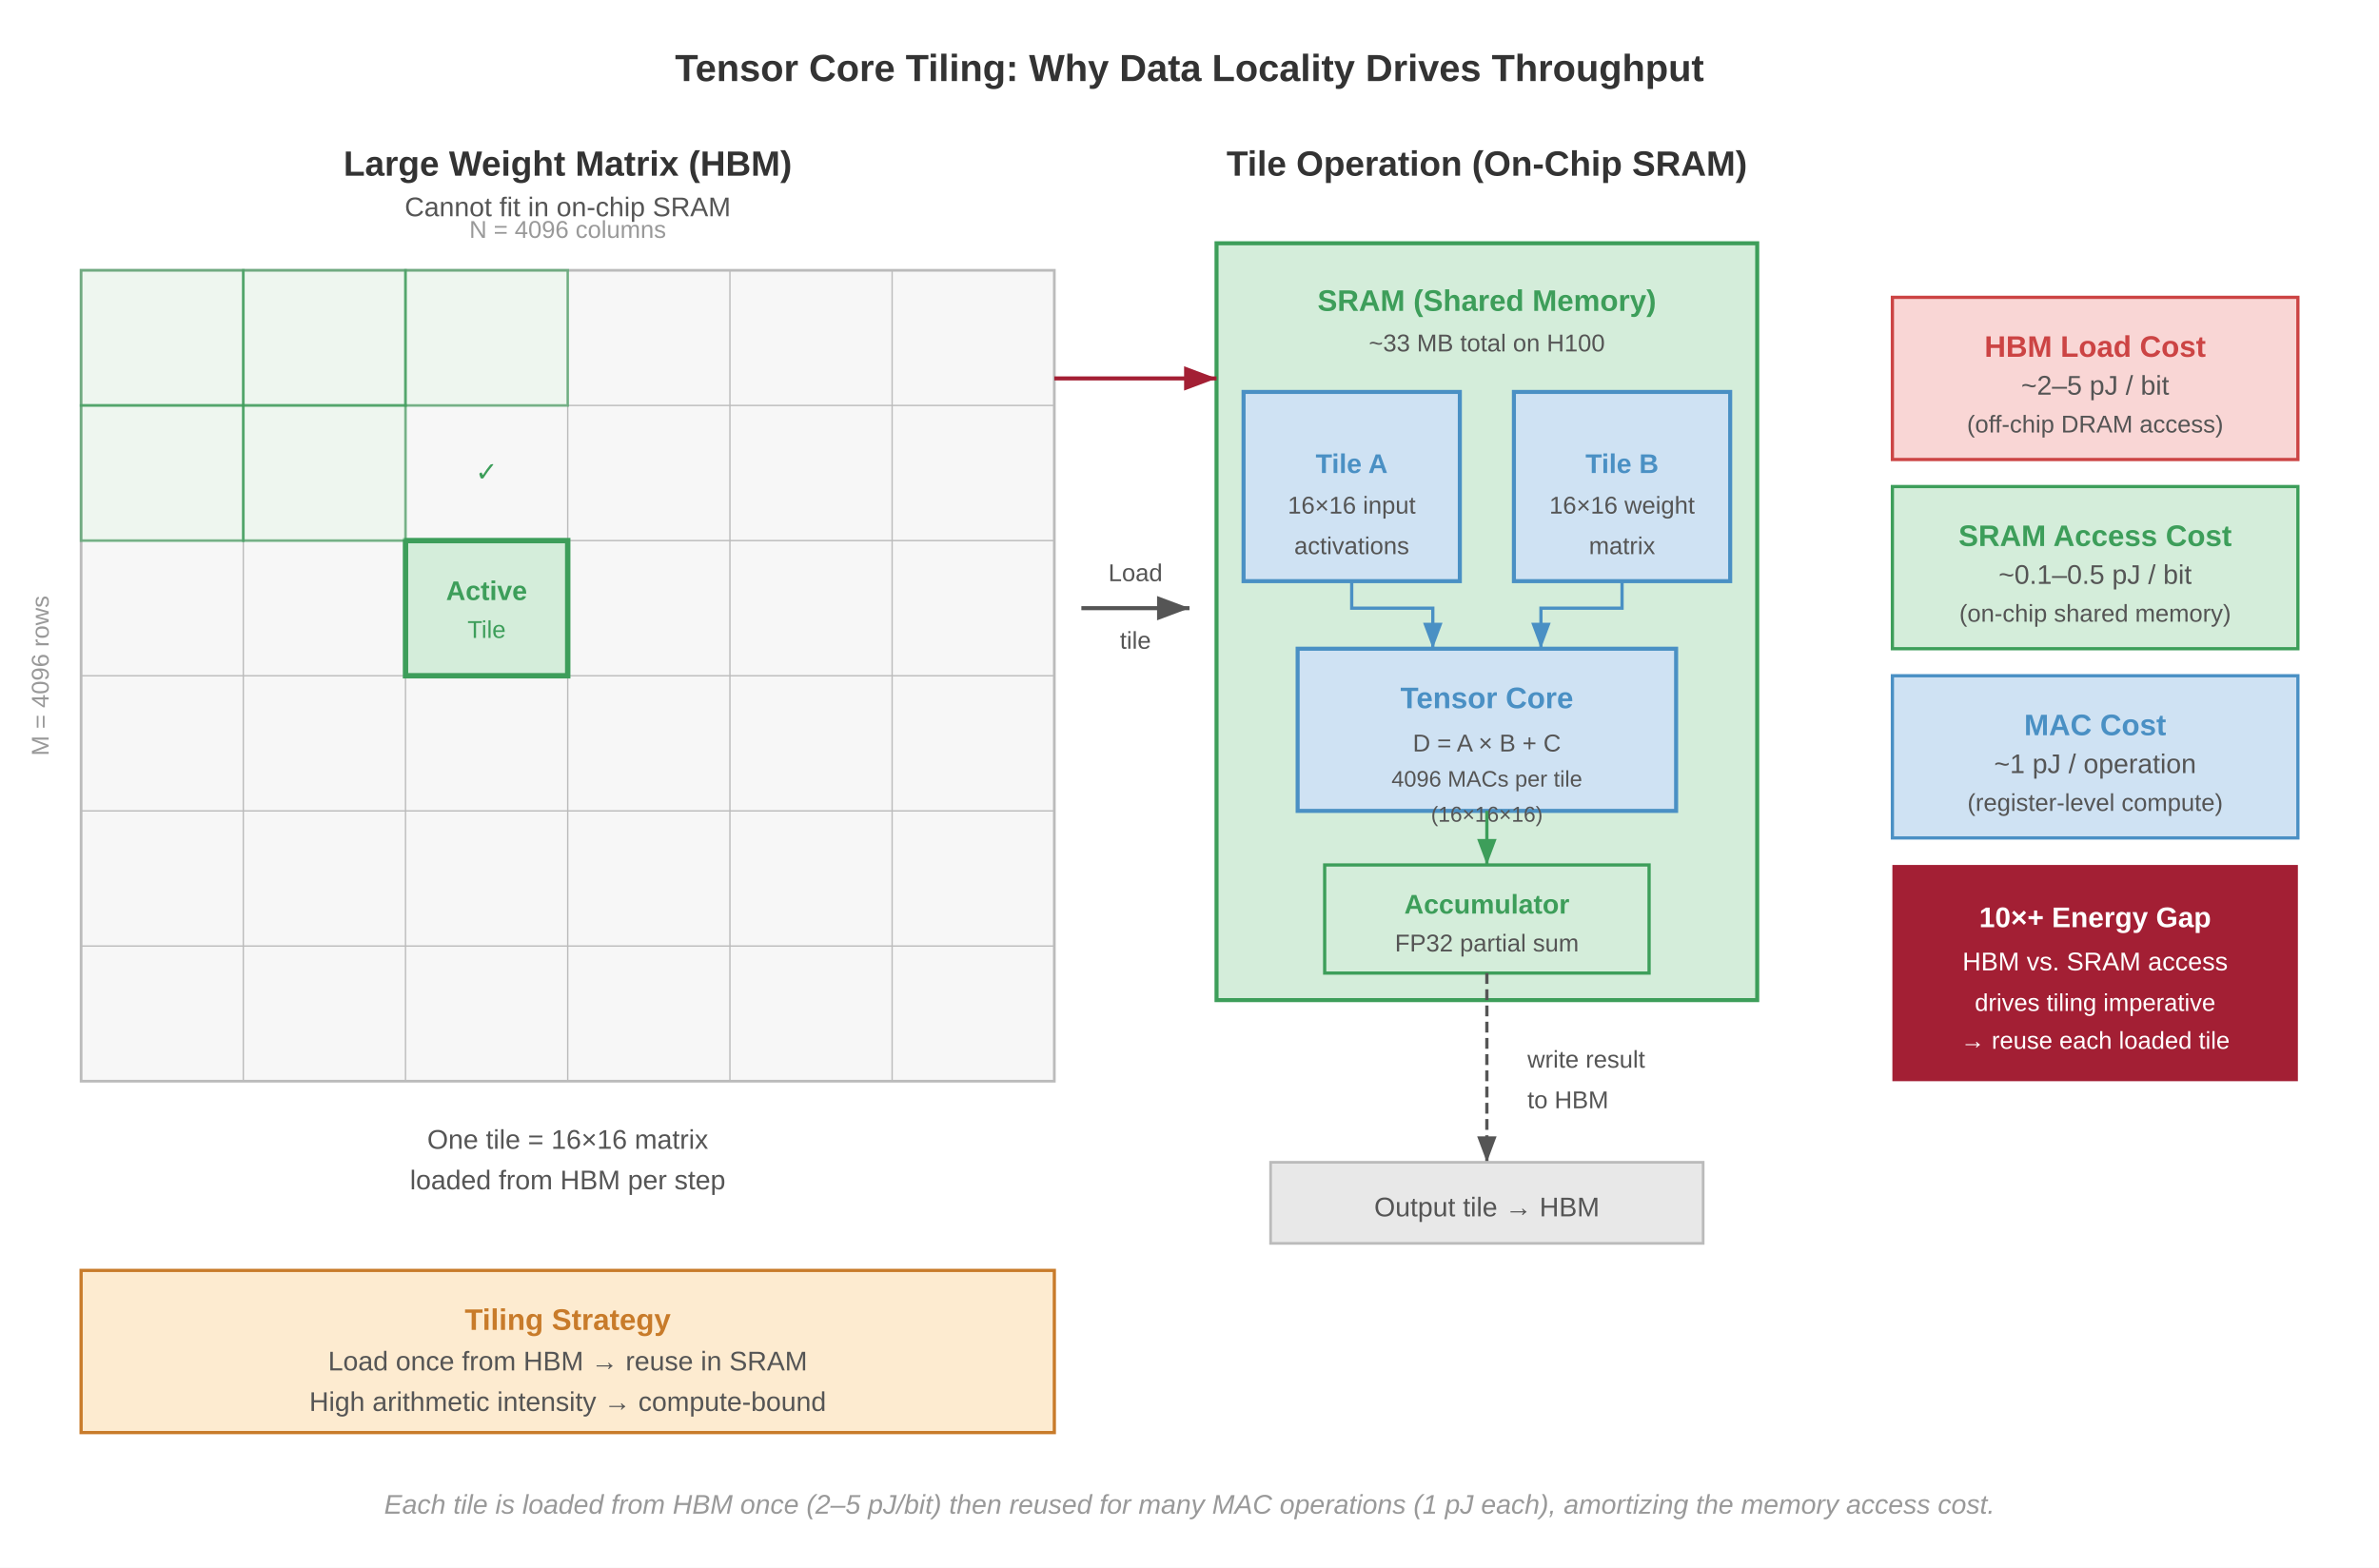
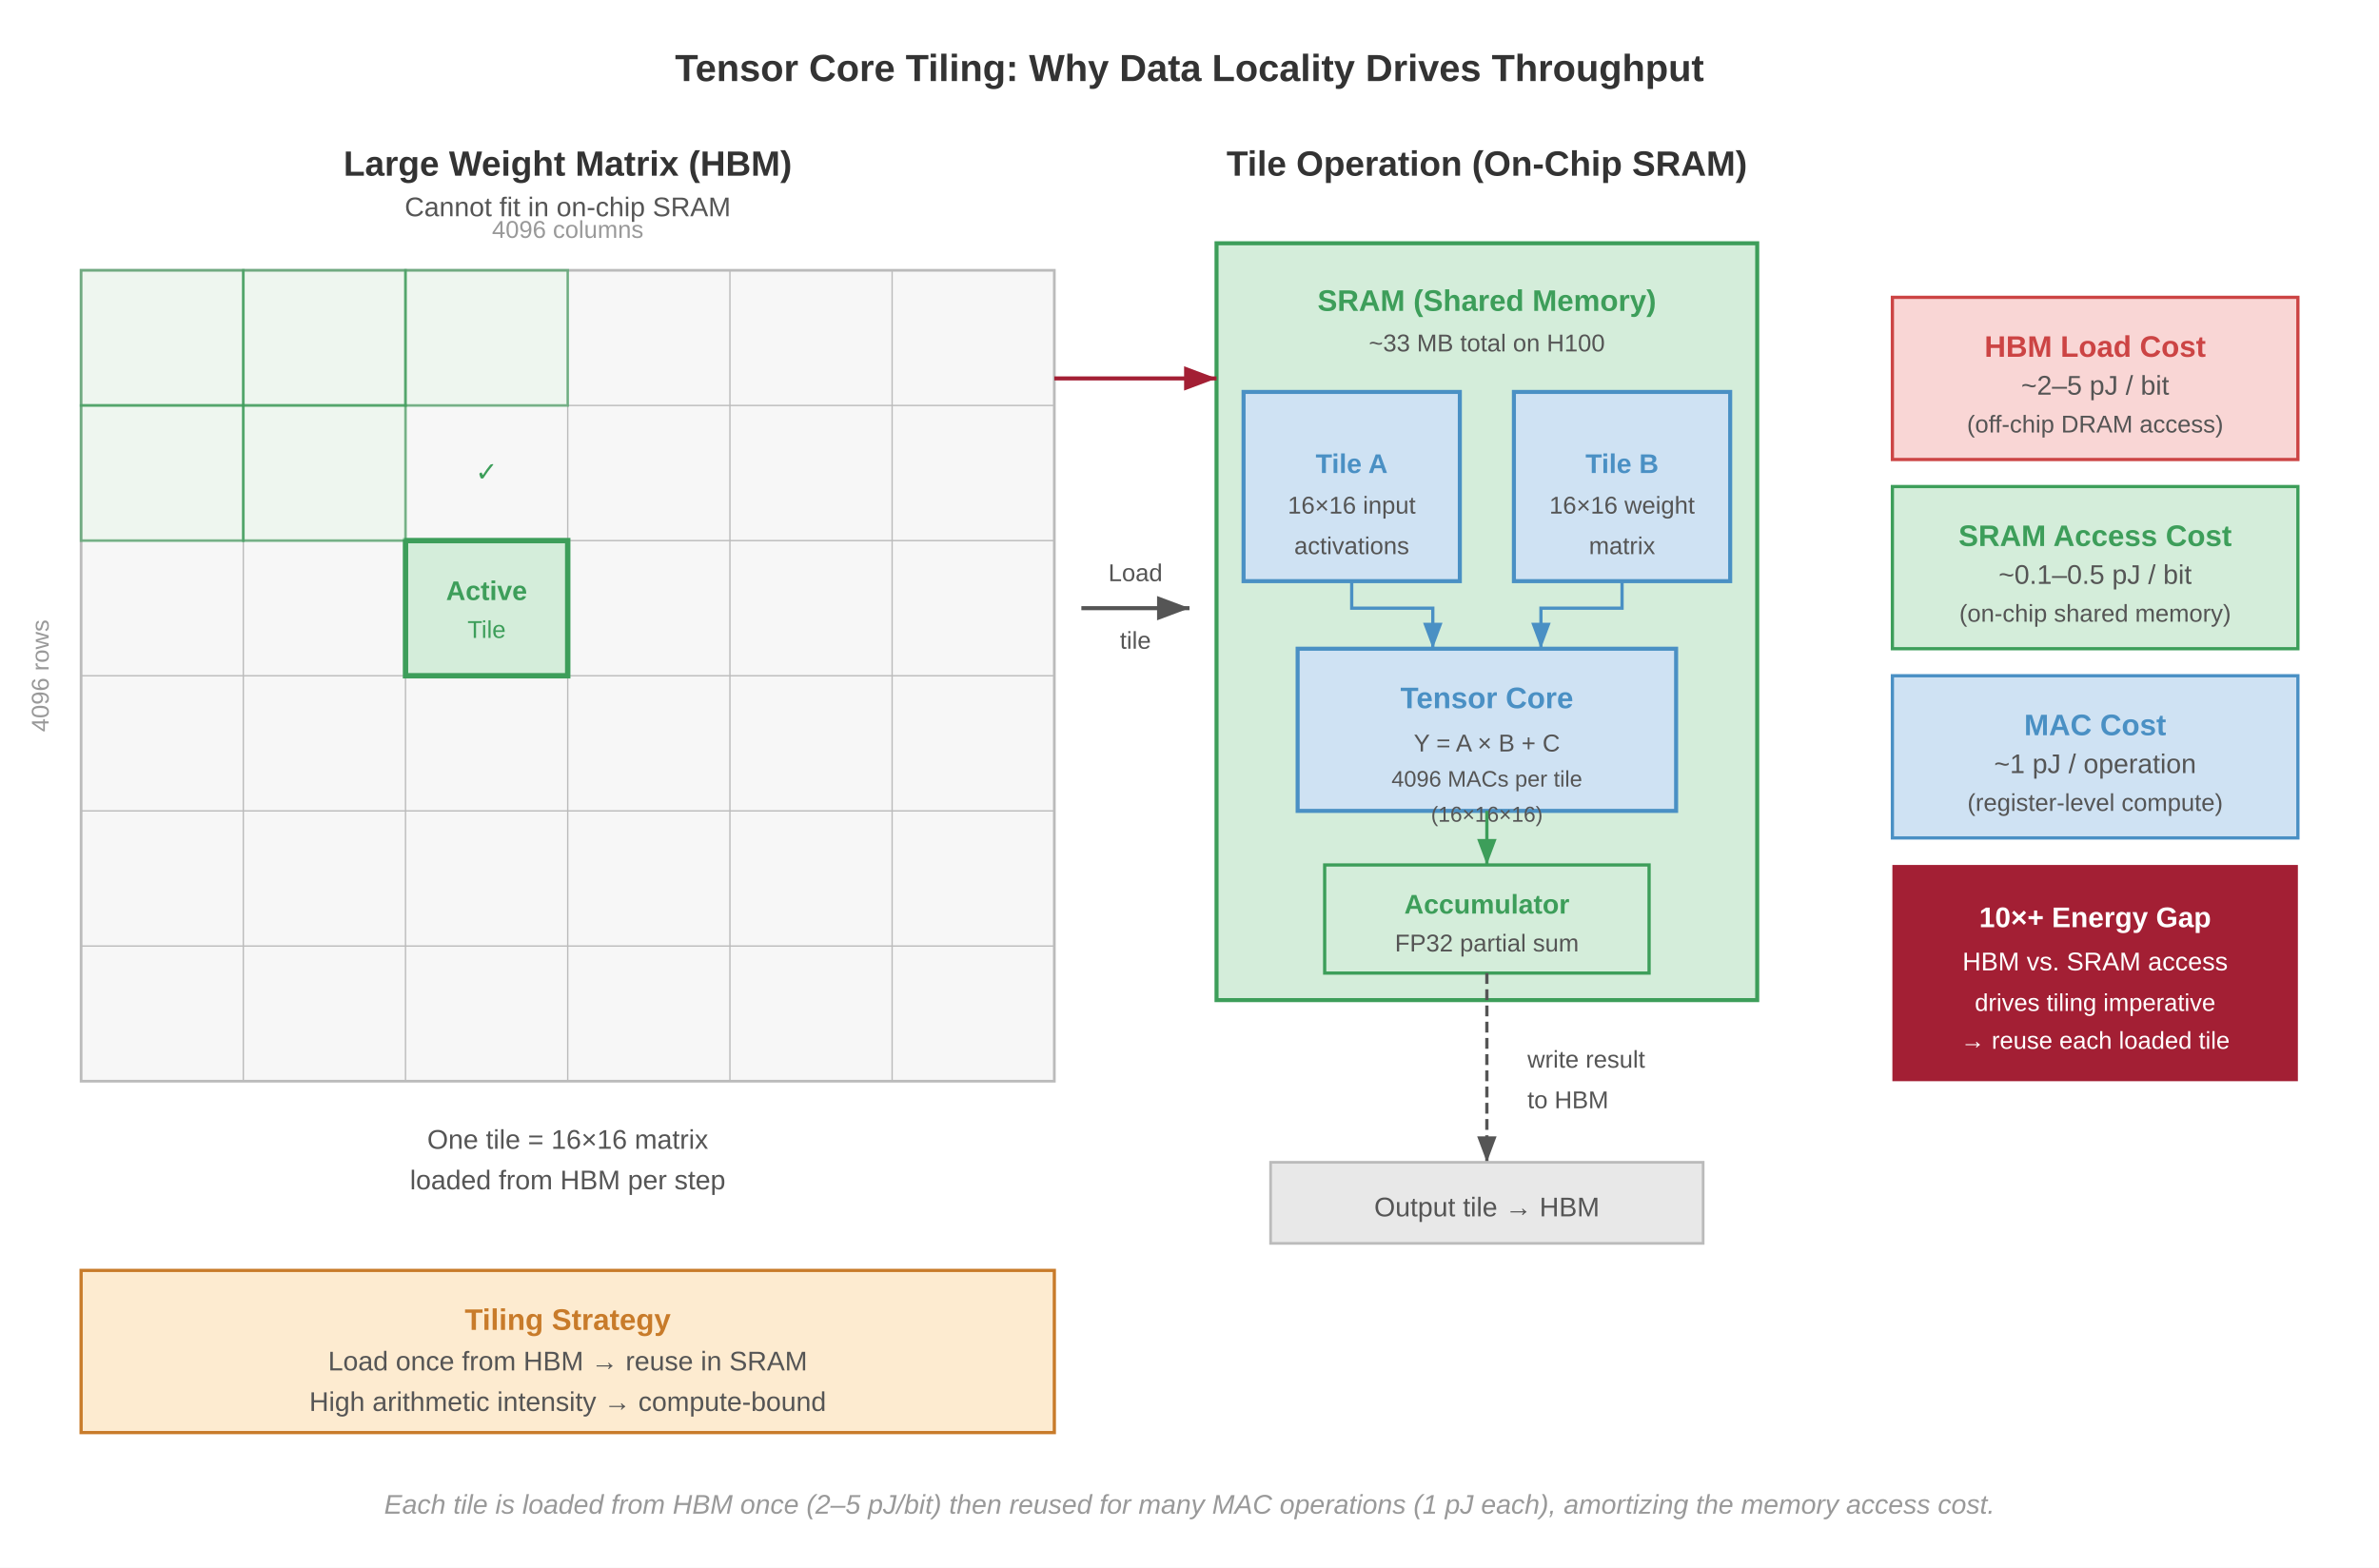
<svg xmlns="http://www.w3.org/2000/svg" font-family="Arial, Helvetica, sans-serif" viewBox="0 0 880 580">
  <rect width="880" height="580" fill="#fff" />
  <defs>
    <marker id="arrow" markerWidth="8" markerHeight="6" refX="8" refY="3" orient="auto">
      <path d="M0,0 L8,3 L0,6 Z" fill="#555" />
    </marker>
    <marker id="arrow-red" markerWidth="8" markerHeight="6" refX="8" refY="3" orient="auto">
      <path d="M0,0 L8,3 L0,6 Z" fill="#a31f34" />
    </marker>
    <marker id="arrow-green" markerWidth="8" markerHeight="6" refX="8" refY="3" orient="auto">
      <path d="M0,0 L8,3 L0,6 Z" fill="#3d9e5a" />
    </marker>
    <marker id="arrow-orange" markerWidth="8" markerHeight="6" refX="8" refY="3" orient="auto">
      <path d="M0,0 L8,3 L0,6 Z" fill="#c87b2a" />
    </marker>
    <marker id="arrow-blue" markerWidth="8" markerHeight="6" refX="8" refY="3" orient="auto">
      <path d="M0,0 L8,3 L0,6 Z" fill="#4a90c4" />
    </marker>
  </defs>
  <text x="440" y="30" text-anchor="middle" font-size="14" font-weight="700" fill="#333">Tensor Core Tiling: Why Data Locality Drives Throughput</text>
  <text x="210" y="65" text-anchor="middle" font-size="13" font-weight="700" fill="#333">Large Weight Matrix (HBM)</text>
  <text x="210" y="80" text-anchor="middle" font-size="10" fill="#555">Cannot fit in on-chip SRAM</text>
  <g transform="translate(30,100)">
    <rect x="0" y="0" width="360" height="300" fill="#f7f7f7" stroke="#bbb" stroke-width="1" />
    <line x1="0" y1="50" x2="360" y2="50" stroke="#bbb" stroke-width="0.5" />
    <line x1="0" y1="100" x2="360" y2="100" stroke="#bbb" stroke-width="0.5" />
    <line x1="0" y1="150" x2="360" y2="150" stroke="#bbb" stroke-width="0.5" />
    <line x1="0" y1="200" x2="360" y2="200" stroke="#bbb" stroke-width="0.5" />
    <line x1="0" y1="250" x2="360" y2="250" stroke="#bbb" stroke-width="0.5" />
    <line x1="60" y1="0" x2="60" y2="300" stroke="#bbb" stroke-width="0.5" />
    <line x1="120" y1="0" x2="120" y2="300" stroke="#bbb" stroke-width="0.5" />
    <line x1="180" y1="0" x2="180" y2="300" stroke="#bbb" stroke-width="0.5" />
    <line x1="240" y1="0" x2="240" y2="300" stroke="#bbb" stroke-width="0.5" />
    <line x1="300" y1="0" x2="300" y2="300" stroke="#bbb" stroke-width="0.5" />
    <rect x="120" y="100" width="60" height="50" fill="#d4edda" stroke="#3d9e5a" stroke-width="2" />
    <text x="150" y="122" text-anchor="middle" font-size="10" font-weight="700" fill="#3d9e5a">Active</text>
    <text x="150" y="136" text-anchor="middle" font-size="9" fill="#3d9e5a">Tile</text>
    <rect x="0" y="0" width="60" height="50" fill="#e8f5e9" stroke="#3d9e5a" stroke-width="1" opacity="0.6" />
    <rect x="60" y="0" width="60" height="50" fill="#e8f5e9" stroke="#3d9e5a" stroke-width="1" opacity="0.6" />
    <rect x="120" y="0" width="60" height="50" fill="#e8f5e9" stroke="#3d9e5a" stroke-width="1" opacity="0.6" />
    <rect x="0" y="50" width="60" height="50" fill="#e8f5e9" stroke="#3d9e5a" stroke-width="1" opacity="0.6" />
    <rect x="60" y="50" width="60" height="50" fill="#e8f5e9" stroke="#3d9e5a" stroke-width="1" opacity="0.6" />
    <text x="150" y="78" text-anchor="middle" font-size="10" fill="#3d9e5a">✓</text>
-     <text x="180" y="-12" text-anchor="middle" font-size="9" fill="#999">N = 4096 columns</text>
-     <text x="-12" y="150" text-anchor="middle" font-size="9" fill="#999" transform="rotate(-90,-12,150)">M = 4096 rows</text>
+     <text x="180" y="-12" text-anchor="middle" font-size="9" fill="#999">4096 columns</text>
+     <text x="-12" y="150" text-anchor="middle" font-size="9" fill="#999" transform="rotate(-90,-12,150)">4096 rows</text>
  </g>
  <text x="210" y="425" text-anchor="middle" font-size="10" fill="#555">One tile = 16×16 matrix</text>
  <text x="210" y="440" text-anchor="middle" font-size="10" fill="#555">loaded from HBM per step</text>
  <line x1="400" y1="225" x2="440" y2="225" stroke="#555" stroke-width="1.5" marker-end="url(#arrow)" />
  <text x="420" y="215" text-anchor="middle" font-size="9" fill="#555">Load</text>
  <text x="420" y="240" text-anchor="middle" font-size="9" fill="#555">tile</text>
  <text x="550" y="65" text-anchor="middle" font-size="13" font-weight="700" fill="#333">Tile Operation (On-Chip SRAM)</text>
  <rect x="450" y="90" width="200" height="280" fill="#d4edda" stroke="#3d9e5a" stroke-width="1.5" />
  <text x="550" y="115" text-anchor="middle" font-size="11" font-weight="700" fill="#3d9e5a">SRAM (Shared Memory)</text>
  <text x="550" y="130" text-anchor="middle" font-size="9" fill="#555">~33 MB total on H100</text>
  <rect x="460" y="145" width="80" height="70" fill="#cfe2f3" stroke="#4a90c4" stroke-width="1.5" />
  <text x="500" y="175" text-anchor="middle" font-size="10" font-weight="700" fill="#4a90c4">Tile A</text>
  <text x="500" y="190" text-anchor="middle" font-size="9" fill="#555">16×16 input</text>
  <text x="500" y="205" text-anchor="middle" font-size="9" fill="#555">activations</text>
  <rect x="560" y="145" width="80" height="70" fill="#cfe2f3" stroke="#4a90c4" stroke-width="1.5" />
  <text x="600" y="175" text-anchor="middle" font-size="10" font-weight="700" fill="#4a90c4">Tile B</text>
  <text x="600" y="190" text-anchor="middle" font-size="9" fill="#555">16×16 weight</text>
  <text x="600" y="205" text-anchor="middle" font-size="9" fill="#555">matrix</text>
  <rect x="480" y="240" width="140" height="60" fill="#cfe2f3" stroke="#4a90c4" stroke-width="1.5" />
  <text x="550" y="262" text-anchor="middle" font-size="11" font-weight="700" fill="#4a90c4">Tensor Core</text>
-   <text x="550" y="278" text-anchor="middle" font-size="9" fill="#555">D = A × B + C</text>
+   <text x="550" y="278" text-anchor="middle" font-size="9" fill="#555">Y = A × B + C</text>
  <text x="550" y="291" text-anchor="middle" font-size="8.3" fill="#555">4096 MACs per tile</text>
  <text x="550" y="304" text-anchor="middle" font-size="8" fill="#555">(16×16×16)</text>
  <rect x="490" y="320" width="120" height="40" fill="#d4edda" stroke="#3d9e5a" stroke-width="1.2" />
  <text x="550" y="338" text-anchor="middle" font-size="10" font-weight="700" fill="#3d9e5a">Accumulator</text>
  <text x="550" y="352" text-anchor="middle" font-size="9" fill="#555">FP32 partial sum</text>
  <path d="M 500 215 V 225 H 530 V 240" fill="none" stroke="#4a90c4" stroke-width="1.2" marker-end="url(#arrow-blue)" />
  <path d="M 600 215 V 225 H 570 V 240" fill="none" stroke="#4a90c4" stroke-width="1.2" marker-end="url(#arrow-blue)" />
  <line x1="550" y1="300" x2="550" y2="320" stroke="#3d9e5a" stroke-width="1.2" marker-end="url(#arrow-green)" />
  <line x1="390" y1="140" x2="450" y2="140" stroke="#a31f34" stroke-width="1.5" marker-end="url(#arrow-red)" />
  <rect x="700" y="110" width="150" height="60" fill="#f9d6d5" stroke="#c44" stroke-width="1.2" />
  <text x="775" y="132" text-anchor="middle" font-size="11" font-weight="700" fill="#c44">HBM Load Cost</text>
  <text x="775" y="146" text-anchor="middle" font-size="10" fill="#555">~2–5 pJ / bit</text>
  <text x="775" y="160" text-anchor="middle" font-size="9" fill="#555">(off-chip DRAM access)</text>
  <rect x="700" y="180" width="150" height="60" fill="#d4edda" stroke="#3d9e5a" stroke-width="1.2" />
  <text x="775" y="202" text-anchor="middle" font-size="11" font-weight="700" fill="#3d9e5a">SRAM Access Cost</text>
  <text x="775" y="216" text-anchor="middle" font-size="10" fill="#555">~0.1–0.5 pJ / bit</text>
  <text x="775" y="230" text-anchor="middle" font-size="9" fill="#555">(on-chip shared memory)</text>
  <rect x="700" y="250" width="150" height="60" fill="#cfe2f3" stroke="#4a90c4" stroke-width="1.2" />
  <text x="775" y="272" text-anchor="middle" font-size="11" font-weight="700" fill="#4a90c4">MAC Cost</text>
  <text x="775" y="286" text-anchor="middle" font-size="10" fill="#555">~1 pJ / operation</text>
  <text x="775" y="300" text-anchor="middle" font-size="9" fill="#555">(register-level compute)</text>
  <rect x="700" y="320" width="150" height="80" fill="#a31f34" stroke="#a31f34" stroke-width="0" />
  <text x="775" y="343" text-anchor="middle" font-size="10.5" font-weight="700" fill="#fff">10×+ Energy Gap</text>
  <text x="775" y="359" text-anchor="middle" font-size="9.5" fill="#fff">HBM vs. SRAM access</text>
  <text x="775" y="374" text-anchor="middle" font-size="9" fill="#fff">drives tiling imperative</text>
  <text x="775" y="388" text-anchor="middle" font-size="9" fill="#fff">→ reuse each loaded tile</text>
  <line x1="550" y1="360" x2="550" y2="430" stroke="#555" stroke-width="1.2" stroke-dasharray="4,2" marker-end="url(#arrow)" />
  <text x="565" y="395" font-size="9" fill="#555">write result</text>
  <text x="565" y="410" font-size="9" fill="#555">to HBM</text>
  <rect x="470" y="430" width="160" height="30" fill="#e8e8e8" stroke="#bbb" stroke-width="1" />
  <text x="550" y="450" text-anchor="middle" font-size="10" fill="#555">Output tile → HBM</text>
  <rect x="30" y="470" width="360" height="60" fill="#fdebd0" stroke="#c87b2a" stroke-width="1.2" />
  <text x="210" y="492" text-anchor="middle" font-size="11" font-weight="700" fill="#c87b2a">Tiling Strategy</text>
  <text x="210" y="507" text-anchor="middle" font-size="10" fill="#555">Load once from HBM → reuse in SRAM</text>
  <text x="210" y="522" text-anchor="middle" font-size="10" fill="#555">High arithmetic intensity → compute-bound</text>
  <text x="440" y="560" text-anchor="middle" font-size="10" fill="#999" font-style="italic">Each tile is loaded from HBM once (2–5 pJ/bit) then reused for many MAC operations (1 pJ each), amortizing the memory access cost.</text>
</svg>
